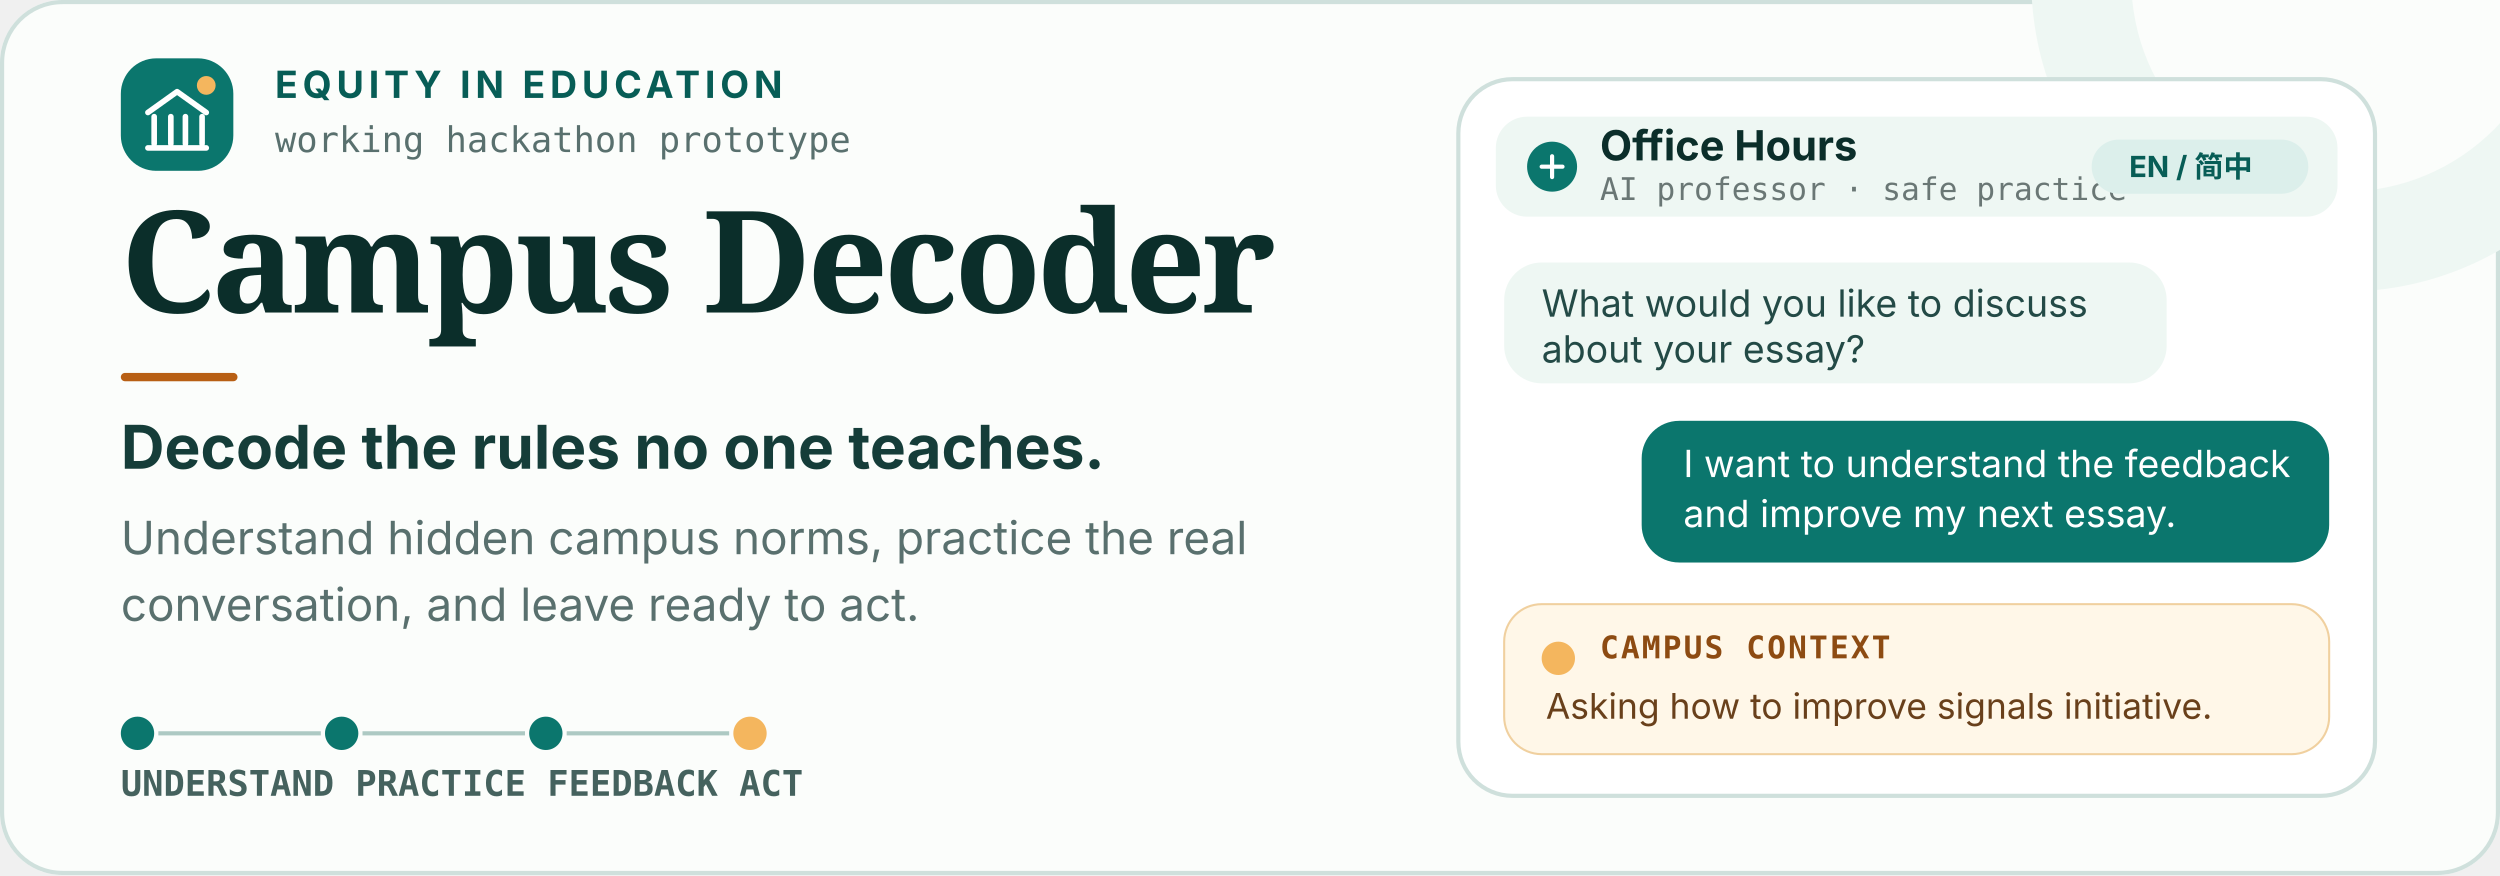
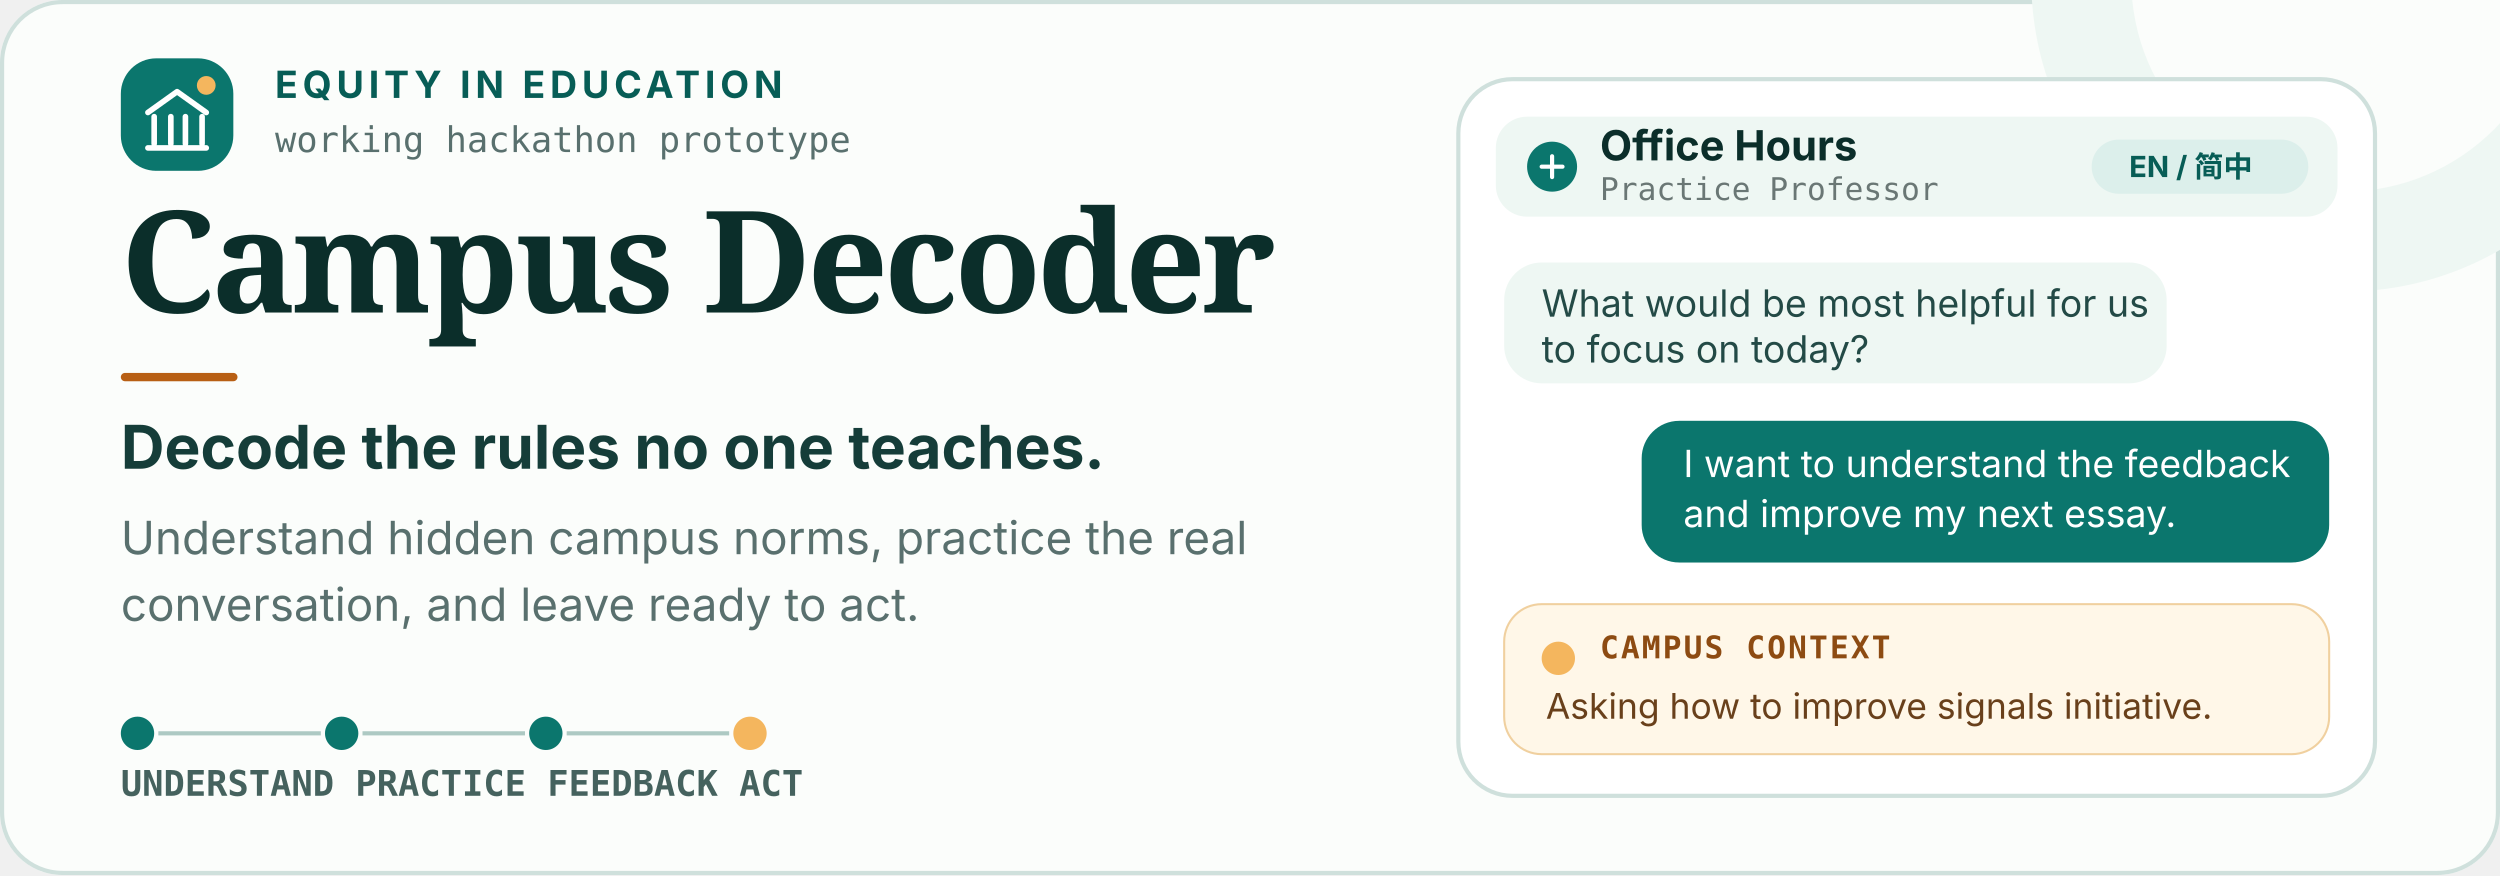
<svg xmlns="http://www.w3.org/2000/svg" width="1200" height="420" viewBox="0 0 1200 420" role="img" aria-labelledby="title desc">
  <rect width="1200" height="420" rx="30" fill="#FBFDFB" />
  <rect x="1" y="1" width="1198" height="418" rx="29" fill="none" stroke="#CFE0DC" stroke-width="2" />
  <circle cx="1125" cy="-10" r="150" fill="#EEF7F3" />
  <circle cx="1125" cy="-10" r="102" fill="#FBFDFB" />
  <g id="identity" transform="translate(58 28)">
    <rect width="54" height="54" rx="17" fill="#0B766D" />
    <path d="M13 26 27 16l14 10M16 28v13m8-13v13m7-13v13m8-13v13M13 43h28" fill="none" stroke="#FFFFFF" stroke-linecap="round" stroke-linejoin="round" stroke-width="2.7" />
    <circle cx="41" cy="13" r="4.5" fill="#F4B65E" />
    <text x="74" y="19" fill="#075D56" font-family="-apple-system, BlinkMacSystemFont, 'Segoe UI', 'PingFang SC', sans-serif" font-size="18" font-weight="750" letter-spacing="2.3">EQUITY IN EDUCATION</text>
    <text x="74" y="45" fill="#59706E" font-family="ui-monospace, SFMono-Regular, Menlo, monospace" font-size="17">working hackathon prototype</text>
  </g>
  <g id="title-block" transform="translate(58 150)">
    <text x="0" y="0" fill="#0B2E2A" font-family="Georgia, 'Songti SC', serif" font-size="68" font-weight="700" letter-spacing="-2">Campus Decoder</text>
    <rect x="0" y="29" width="56" height="4" rx="2" fill="#B85F14" />
    <text x="0" y="75" fill="#153D39" font-family="-apple-system, BlinkMacSystemFont, 'Segoe UI', 'PingFang SC', sans-serif" font-size="29" font-weight="650">Decode the rules no one teaches.</text>
    <text x="0" y="116" fill="#59706E" font-family="-apple-system, BlinkMacSystemFont, 'Segoe UI', 'PingFang SC', sans-serif" font-size="22">Understand hidden campus norms, practice the real</text>
    <text x="0" y="148" fill="#59706E" font-family="-apple-system, BlinkMacSystemFont, 'Segoe UI', 'PingFang SC', sans-serif" font-size="22">conversation, and leave ready to act.</text>
  </g>
  <g id="journey" transform="translate(58 344)">
    <circle cx="8" cy="8" r="8" fill="#0B766D" />
    <path d="M18 8h78" stroke="#ADC9C3" stroke-width="2" />
    <circle cx="106" cy="8" r="8" fill="#0B766D" />
    <path d="M116 8h78" stroke="#ADC9C3" stroke-width="2" />
    <circle cx="204" cy="8" r="8" fill="#0B766D" />
    <path d="M214 8h78" stroke="#ADC9C3" stroke-width="2" />
    <circle cx="302" cy="8" r="8" fill="#F4B65E" />
    <text x="0" y="38" fill="#45625E" font-family="ui-monospace, SFMono-Regular, Menlo, monospace" font-size="17" font-weight="650">UNDERSTAND   PRACTICE   FEEDBACK   ACT</text>
  </g>
  <g id="product-proof" transform="translate(700 38)">
    <rect width="440" height="344" rx="26" fill="#FFFFFF" stroke="#CFE0DC" stroke-width="2" />
    <rect x="18" y="18" width="404" height="48" rx="15" fill="#EEF7F3" />
    <circle cx="45" cy="42" r="12" fill="#0B766D" />
    <path d="M40 42h10M45 37v10" stroke="#FFFFFF" stroke-linecap="round" stroke-width="2" />
    <text x="68" y="39" fill="#0B2E2A" font-family="-apple-system, BlinkMacSystemFont, 'Segoe UI', sans-serif" font-size="20" font-weight="700">Office Hours</text>
-     <text x="68" y="58" fill="#6A7775" font-family="ui-monospace, SFMono-Regular, Menlo, monospace" font-size="15">AI professor · safe practice</text>
+     <text x="68" y="58" fill="#6A7775" font-family="ui-monospace, SFMono-Regular, Menlo, monospace" font-size="15">Practice Professor</text>
    <rect x="304" y="29" width="104" height="26" rx="13" fill="#DCEFEB" />
    <text x="322" y="47" fill="#075D56" font-family="-apple-system, BlinkMacSystemFont, 'Segoe UI', sans-serif" font-size="14" font-weight="750">EN / 简中</text>
    <rect x="22" y="88" width="318" height="58" rx="18" fill="#EEF7F3" />
-     <text x="40" y="114" fill="#234A46" font-family="-apple-system, BlinkMacSystemFont, 'Segoe UI', sans-serif" font-size="18">What would you like to discuss</text>
-     <text x="40" y="136" fill="#234A46" font-family="-apple-system, BlinkMacSystemFont, 'Segoe UI', sans-serif" font-size="18">about your essay?</text>
+     <text x="40" y="114" fill="#234A46" font-family="-apple-system, BlinkMacSystemFont, 'Segoe UI', sans-serif" font-size="18">What would be most helpful for us</text>
+     <text x="40" y="136" fill="#234A46" font-family="-apple-system, BlinkMacSystemFont, 'Segoe UI', sans-serif" font-size="18">to focus on today?</text>
    <rect x="88" y="164" width="330" height="68" rx="18" fill="#0B766D" />
    <text x="108" y="191" fill="#FFFFFF" font-family="-apple-system, BlinkMacSystemFont, 'Segoe UI', sans-serif" font-size="18">I want to understand the feedback</text>
    <text x="108" y="215" fill="#FFFFFF" font-family="-apple-system, BlinkMacSystemFont, 'Segoe UI', sans-serif" font-size="18">and improve my next essay.</text>
    <rect x="22" y="252" width="396" height="72" rx="18" fill="#FFF7E8" stroke="#F0D09F" />
    <circle cx="48" cy="278" r="8" fill="#F4B65E" />
    <text x="68" y="278" fill="#8D4B12" font-family="ui-monospace, SFMono-Regular, Menlo, monospace" font-size="15" font-weight="700" letter-spacing="1">CAMPUS CONTEXT</text>
    <text x="42" y="307" fill="#69401B" font-family="-apple-system, BlinkMacSystemFont, 'Segoe UI', sans-serif" font-size="17">Asking how to improve signals initiative.</text>
  </g>
</svg>
